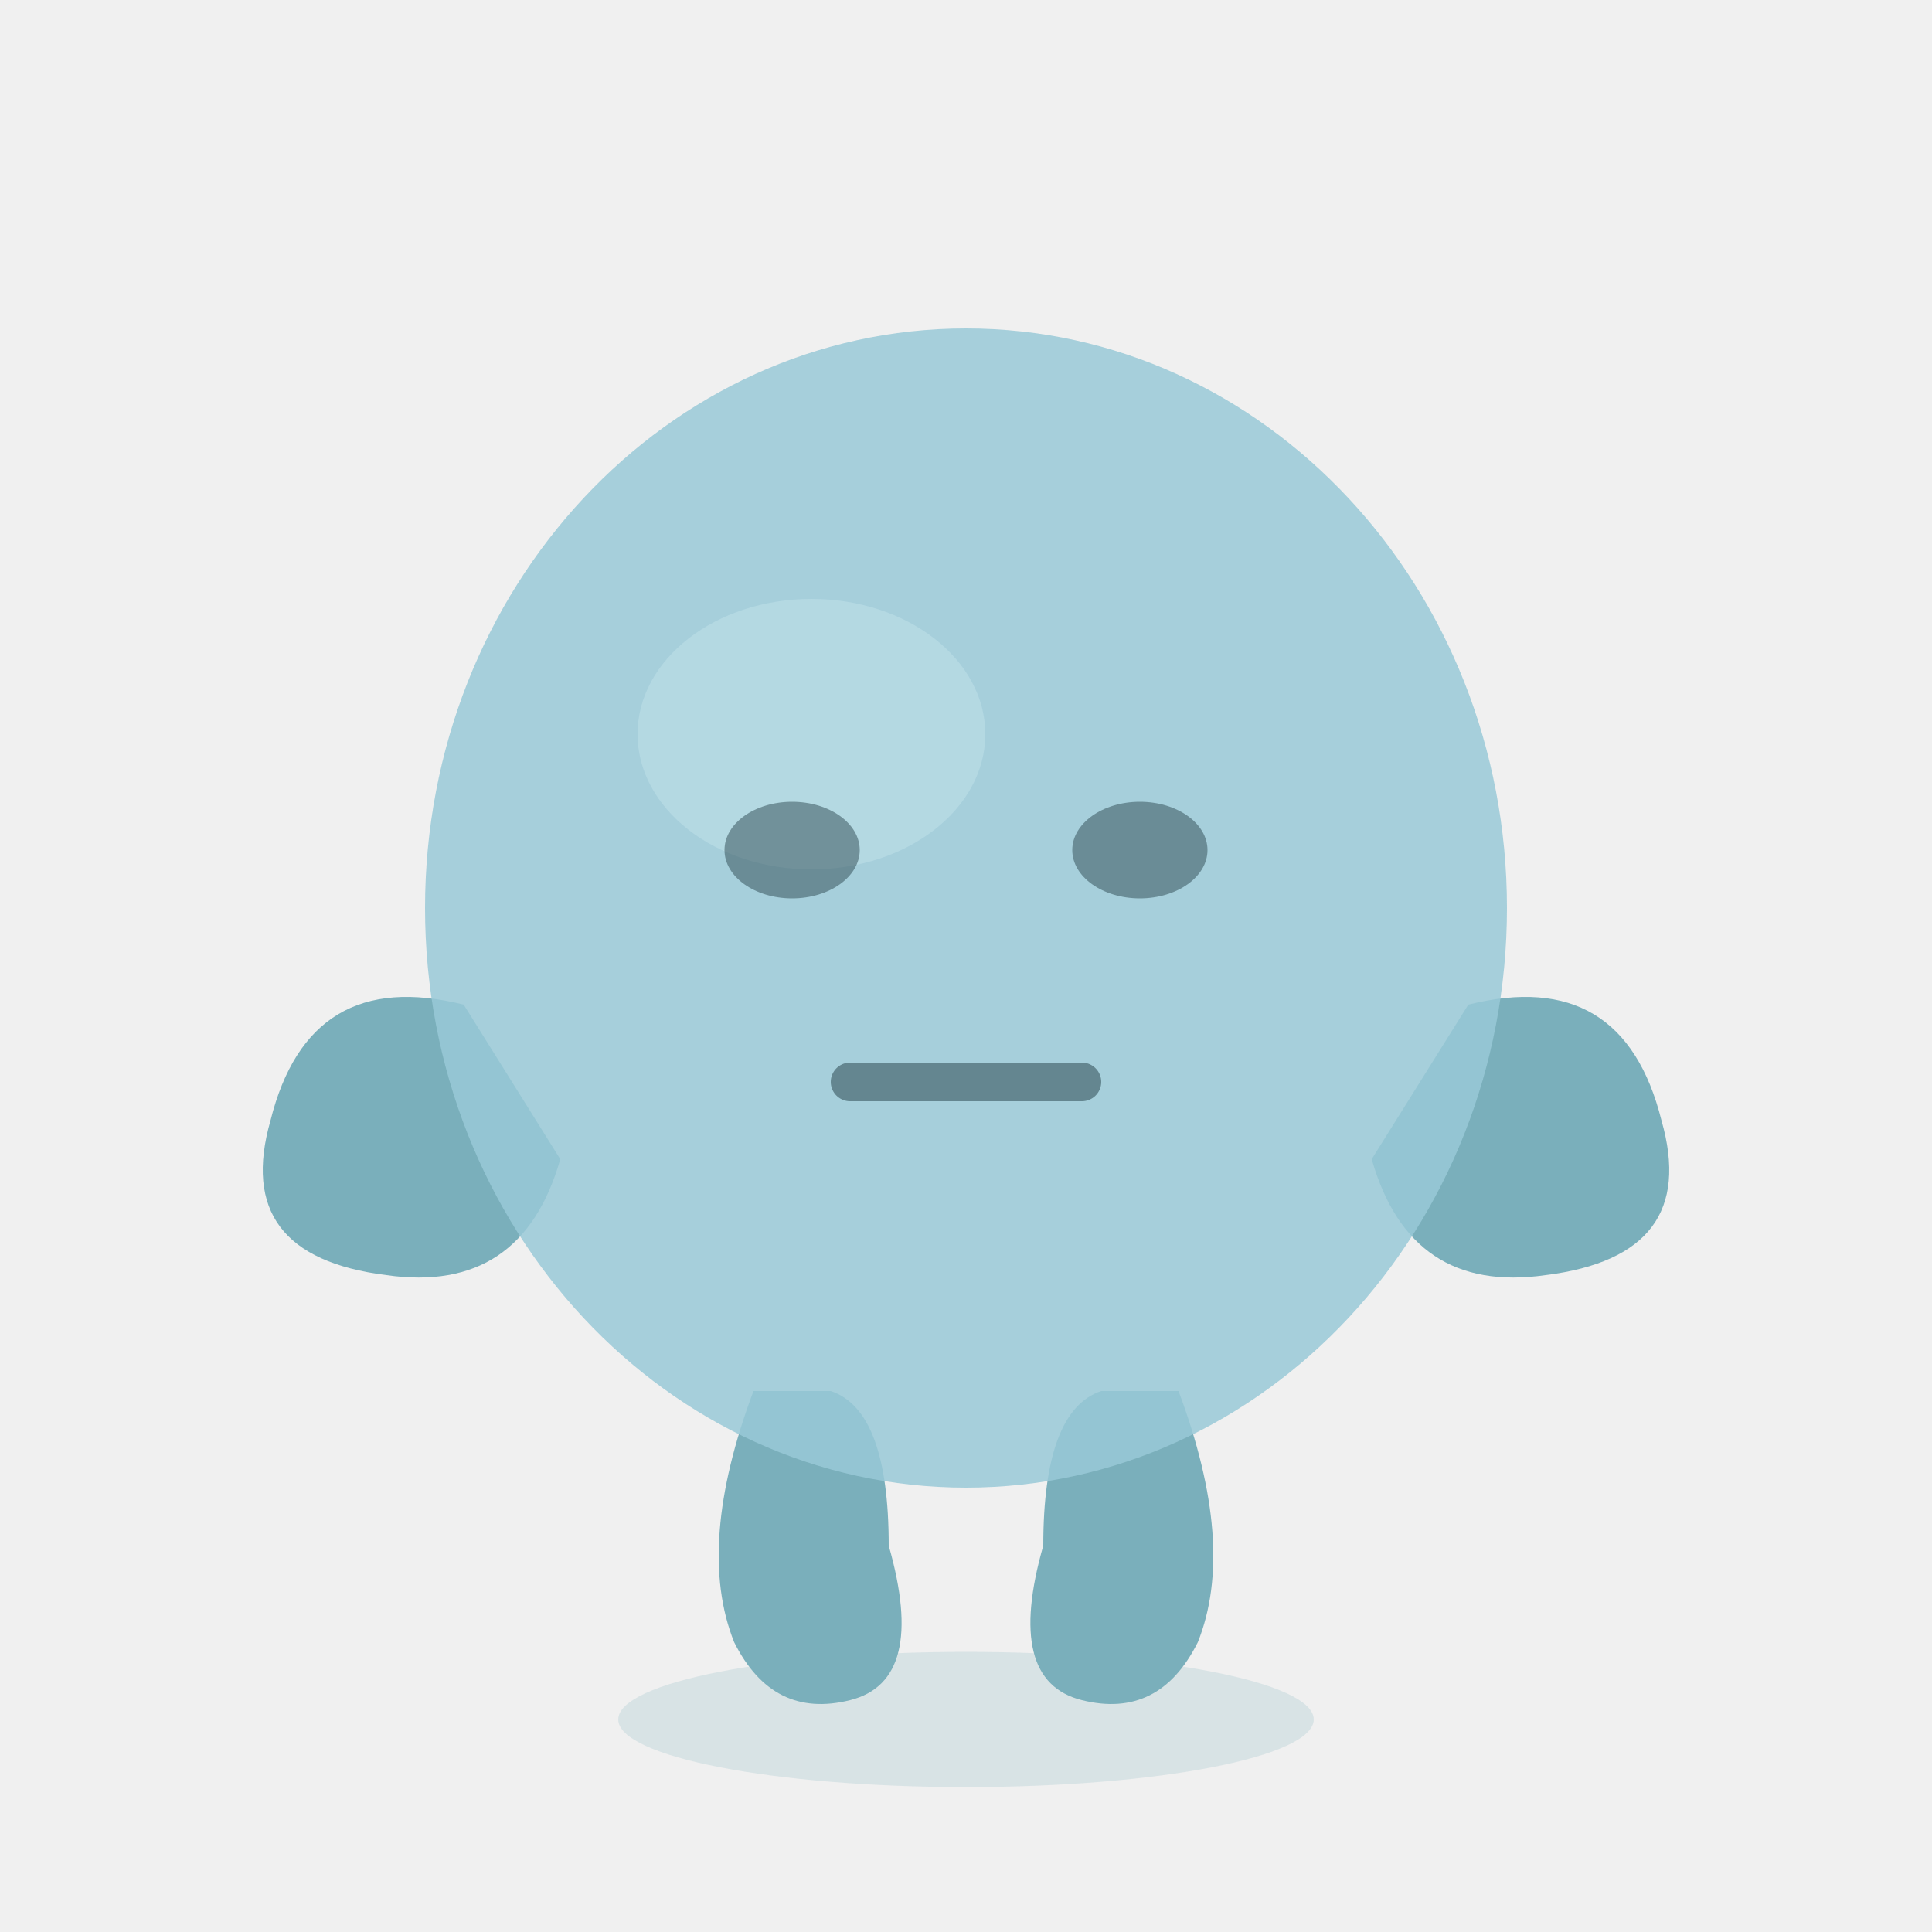
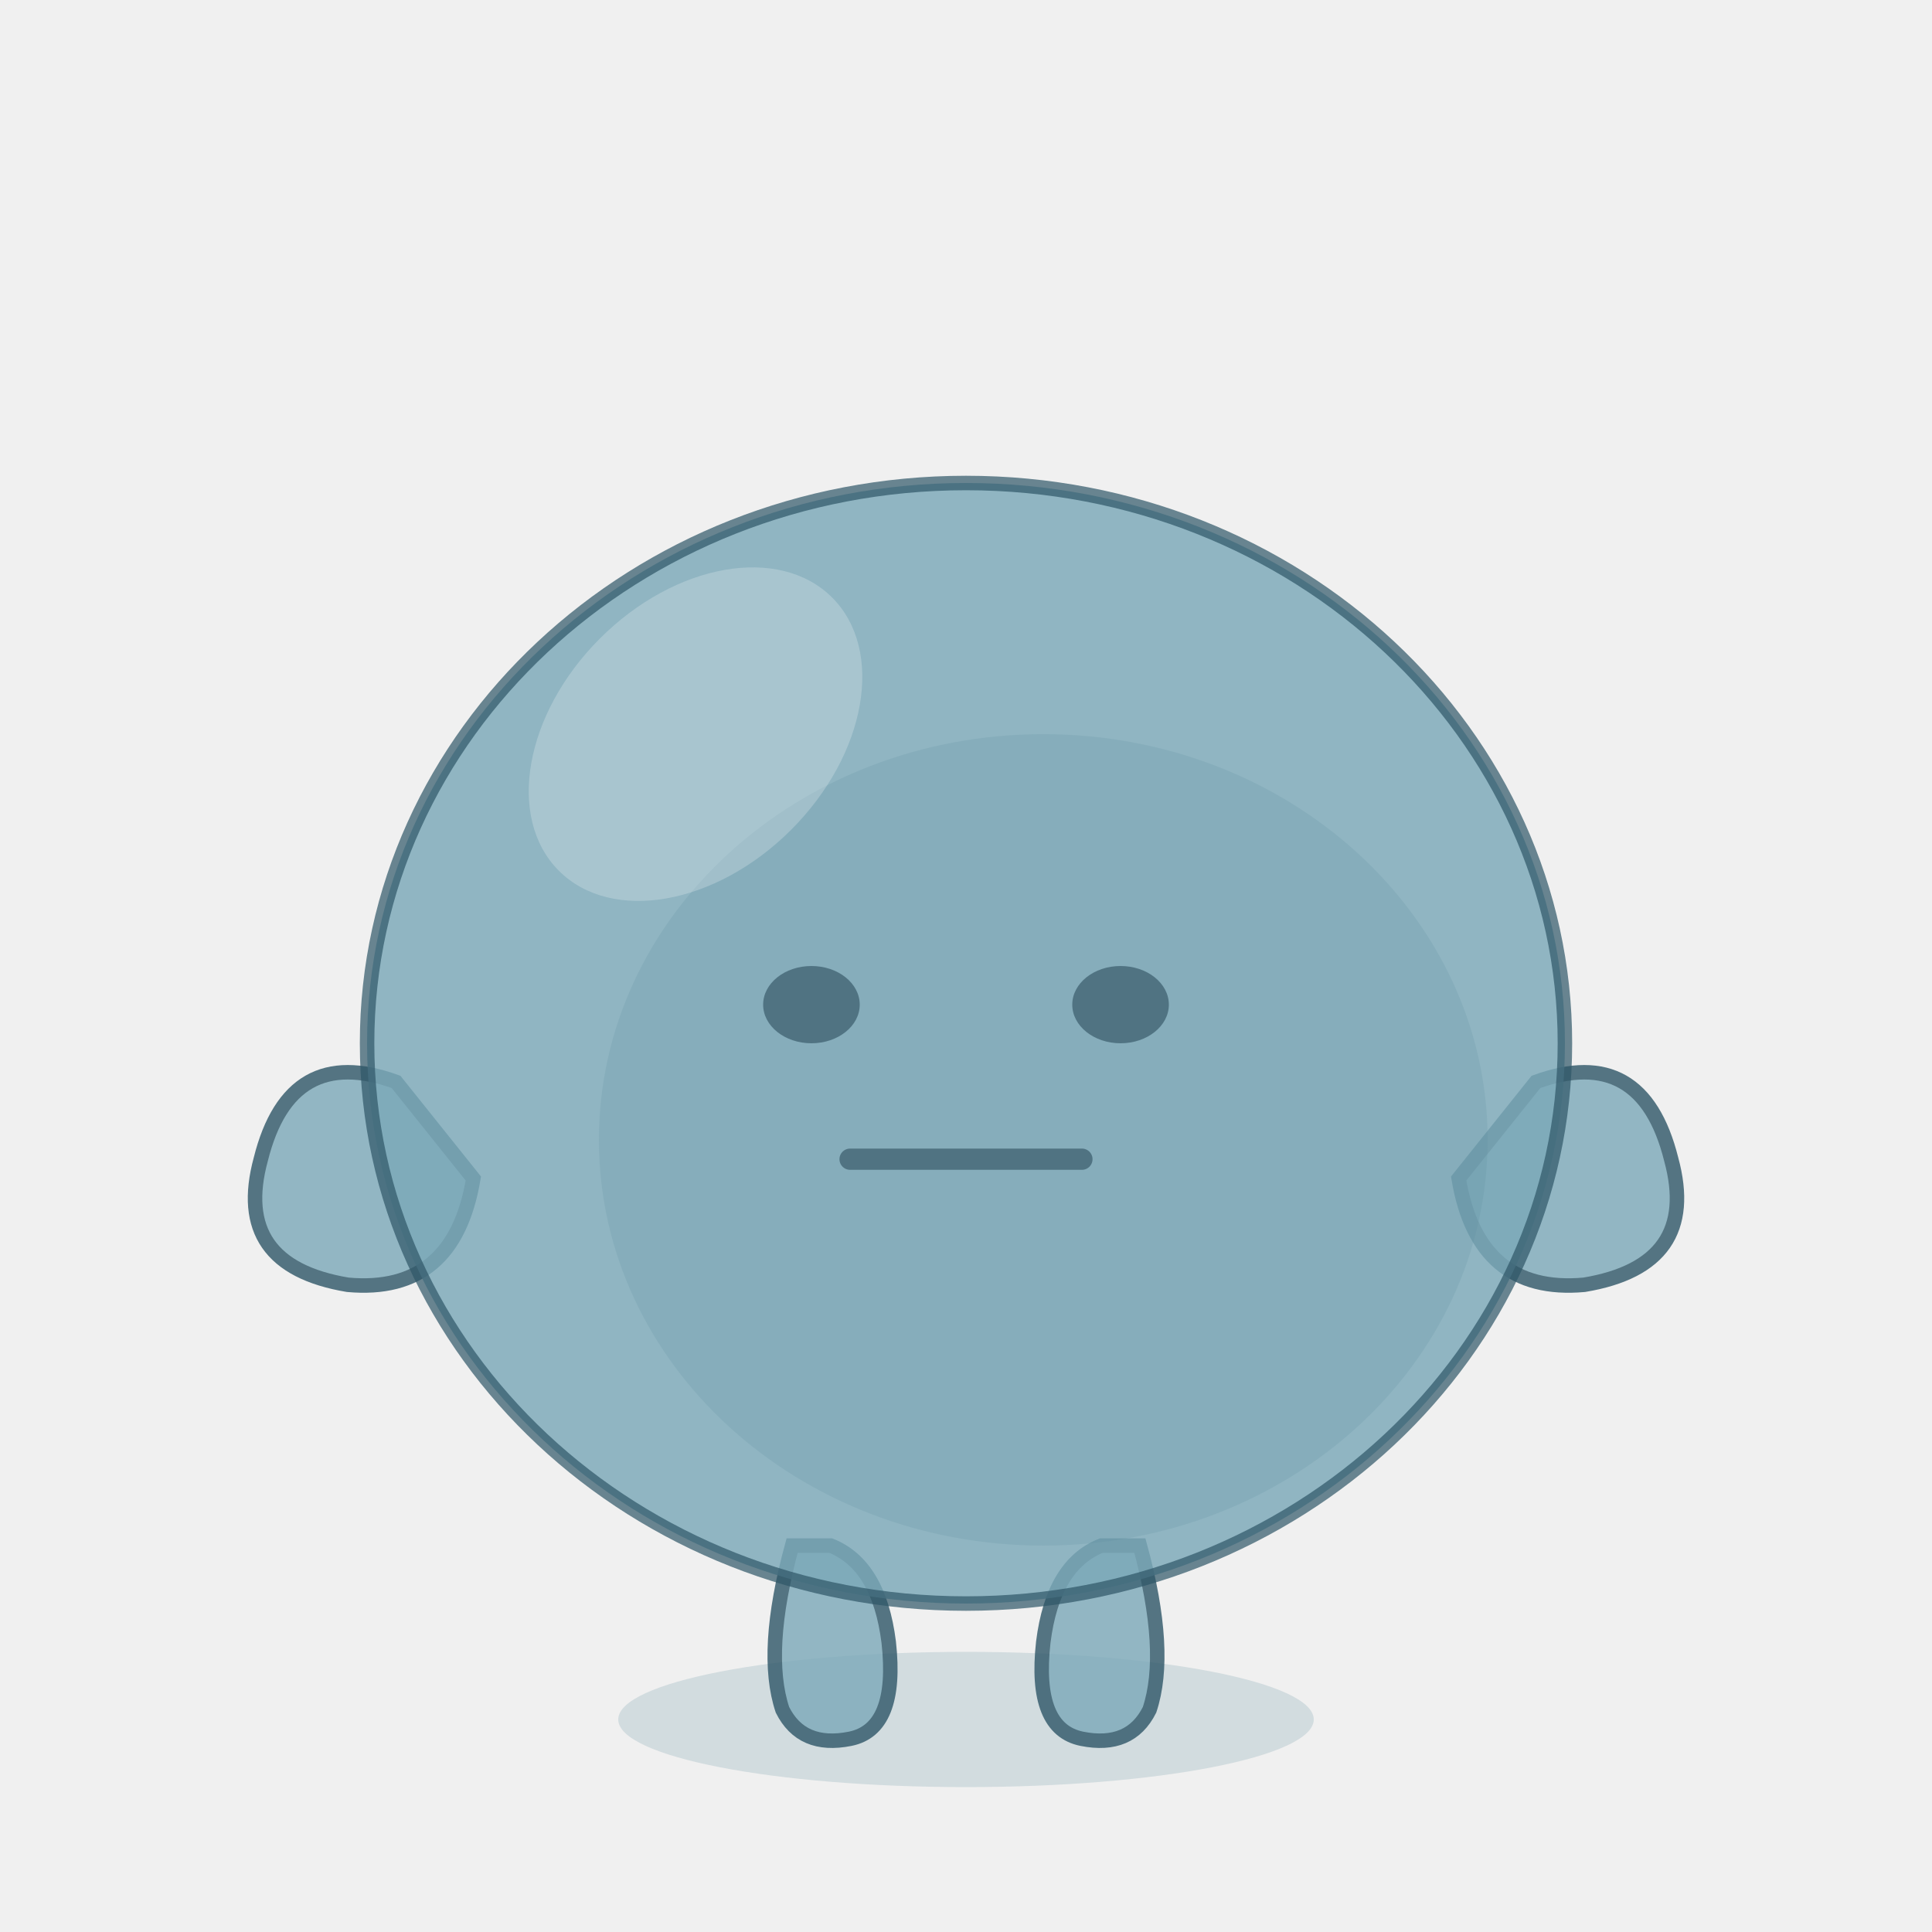
- <svg xmlns="http://www.w3.org/2000/svg" viewBox="0 0 100 100">
-   <ellipse cx="50" cy="89" rx="18" ry="3.5" fill="#7AAFBB" opacity="0.2" />
-   <path d="M39 72 Q36 80 38 85 Q40 89 44 88 Q48 87 46 80 Q46 73 43 72 Z" fill="#7AAFBB" />
-   <path d="M61 72 Q64 80 62 85 Q60 89 56 88 Q52 87 54 80 Q54 73 57 72 Z" fill="#7AAFBB" />
-   <path d="M24 52 Q16 50 14 58 Q12 65 20 66 Q27 67 29 60 Z" fill="#7AAFBB" />
-   <path d="M76 52 Q84 50 86 58 Q88 65 80 66 Q73 67 71 60 Z" fill="#7AAFBB" />
-   <ellipse cx="50" cy="47" rx="28" ry="30" fill="#99C9D7" opacity="0.85" />
-   <ellipse cx="42" cy="38" rx="9" ry="7" fill="#C5E4EC" opacity="0.45" />
-   <ellipse cx="41" cy="44" rx="3.5" ry="2.5" fill="#2D4A52" opacity="0.5" />
-   <ellipse cx="59" cy="44" rx="3.5" ry="2.5" fill="#2D4A52" opacity="0.5" />
-   <line x1="44" y1="56" x2="56" y2="56" stroke="#2D4A52" stroke-width="2" stroke-linecap="round" opacity="0.55" />
+ <svg xmlns="http://www.w3.org/2000/svg" viewBox="0 0 200 200">
+   <ellipse cx="100" cy="178" rx="36" ry="7" fill="#5A8A9A" opacity="0.20" />
+   <path d="M82 160 Q79 171 81 177 Q83 181 88 180 Q93 179 92 170 Q91 162 86 160 Z" fill="#7BA8B8" stroke="#2D5566" stroke-width="1.5" opacity="0.80" />
+   <path d="M118 160 Q121 171 119 177 Q117 181 112 180 Q107 179 108 170 Q109 162 114 160 Z" fill="#7BA8B8" stroke="#2D5566" stroke-width="1.5" opacity="0.80" />
+   <path d="M41 112 Q30 108 27 120 Q24 131 36 133 Q47 134 49 122 Z" fill="#7BA8B8" stroke="#2D5566" stroke-width="1.5" opacity="0.80" />
+   <path d="M159 112 Q170 108 173 120 Q176 131 164 133 Q153 134 151 122 Z" fill="#7BA8B8" stroke="#2D5566" stroke-width="1.5" opacity="0.80" />
+   <ellipse cx="100" cy="108" rx="62" ry="58" fill="#7BA8B8" opacity="0.82" />
+   <ellipse cx="108" cy="118" rx="46" ry="42" fill="#5A8A9A" opacity="0.18" />
+   <ellipse cx="100" cy="108" rx="62" ry="58" fill="none" stroke="#2D5566" stroke-width="1.5" opacity="0.70" />
+   <ellipse cx="72" cy="76" rx="20" ry="14" fill="white" opacity="0.22" transform="rotate(-45 72 76)" />
+   <ellipse cx="84" cy="104" rx="5" ry="4" fill="#1A3A4A" opacity="0.50" />
+   <ellipse cx="116" cy="104" rx="5" ry="4" fill="#1A3A4A" opacity="0.50" />
+   <line x1="88" y1="120" x2="112" y2="120" stroke="#1A3A4A" stroke-width="2.2" stroke-linecap="round" opacity="0.50" />
</svg>
